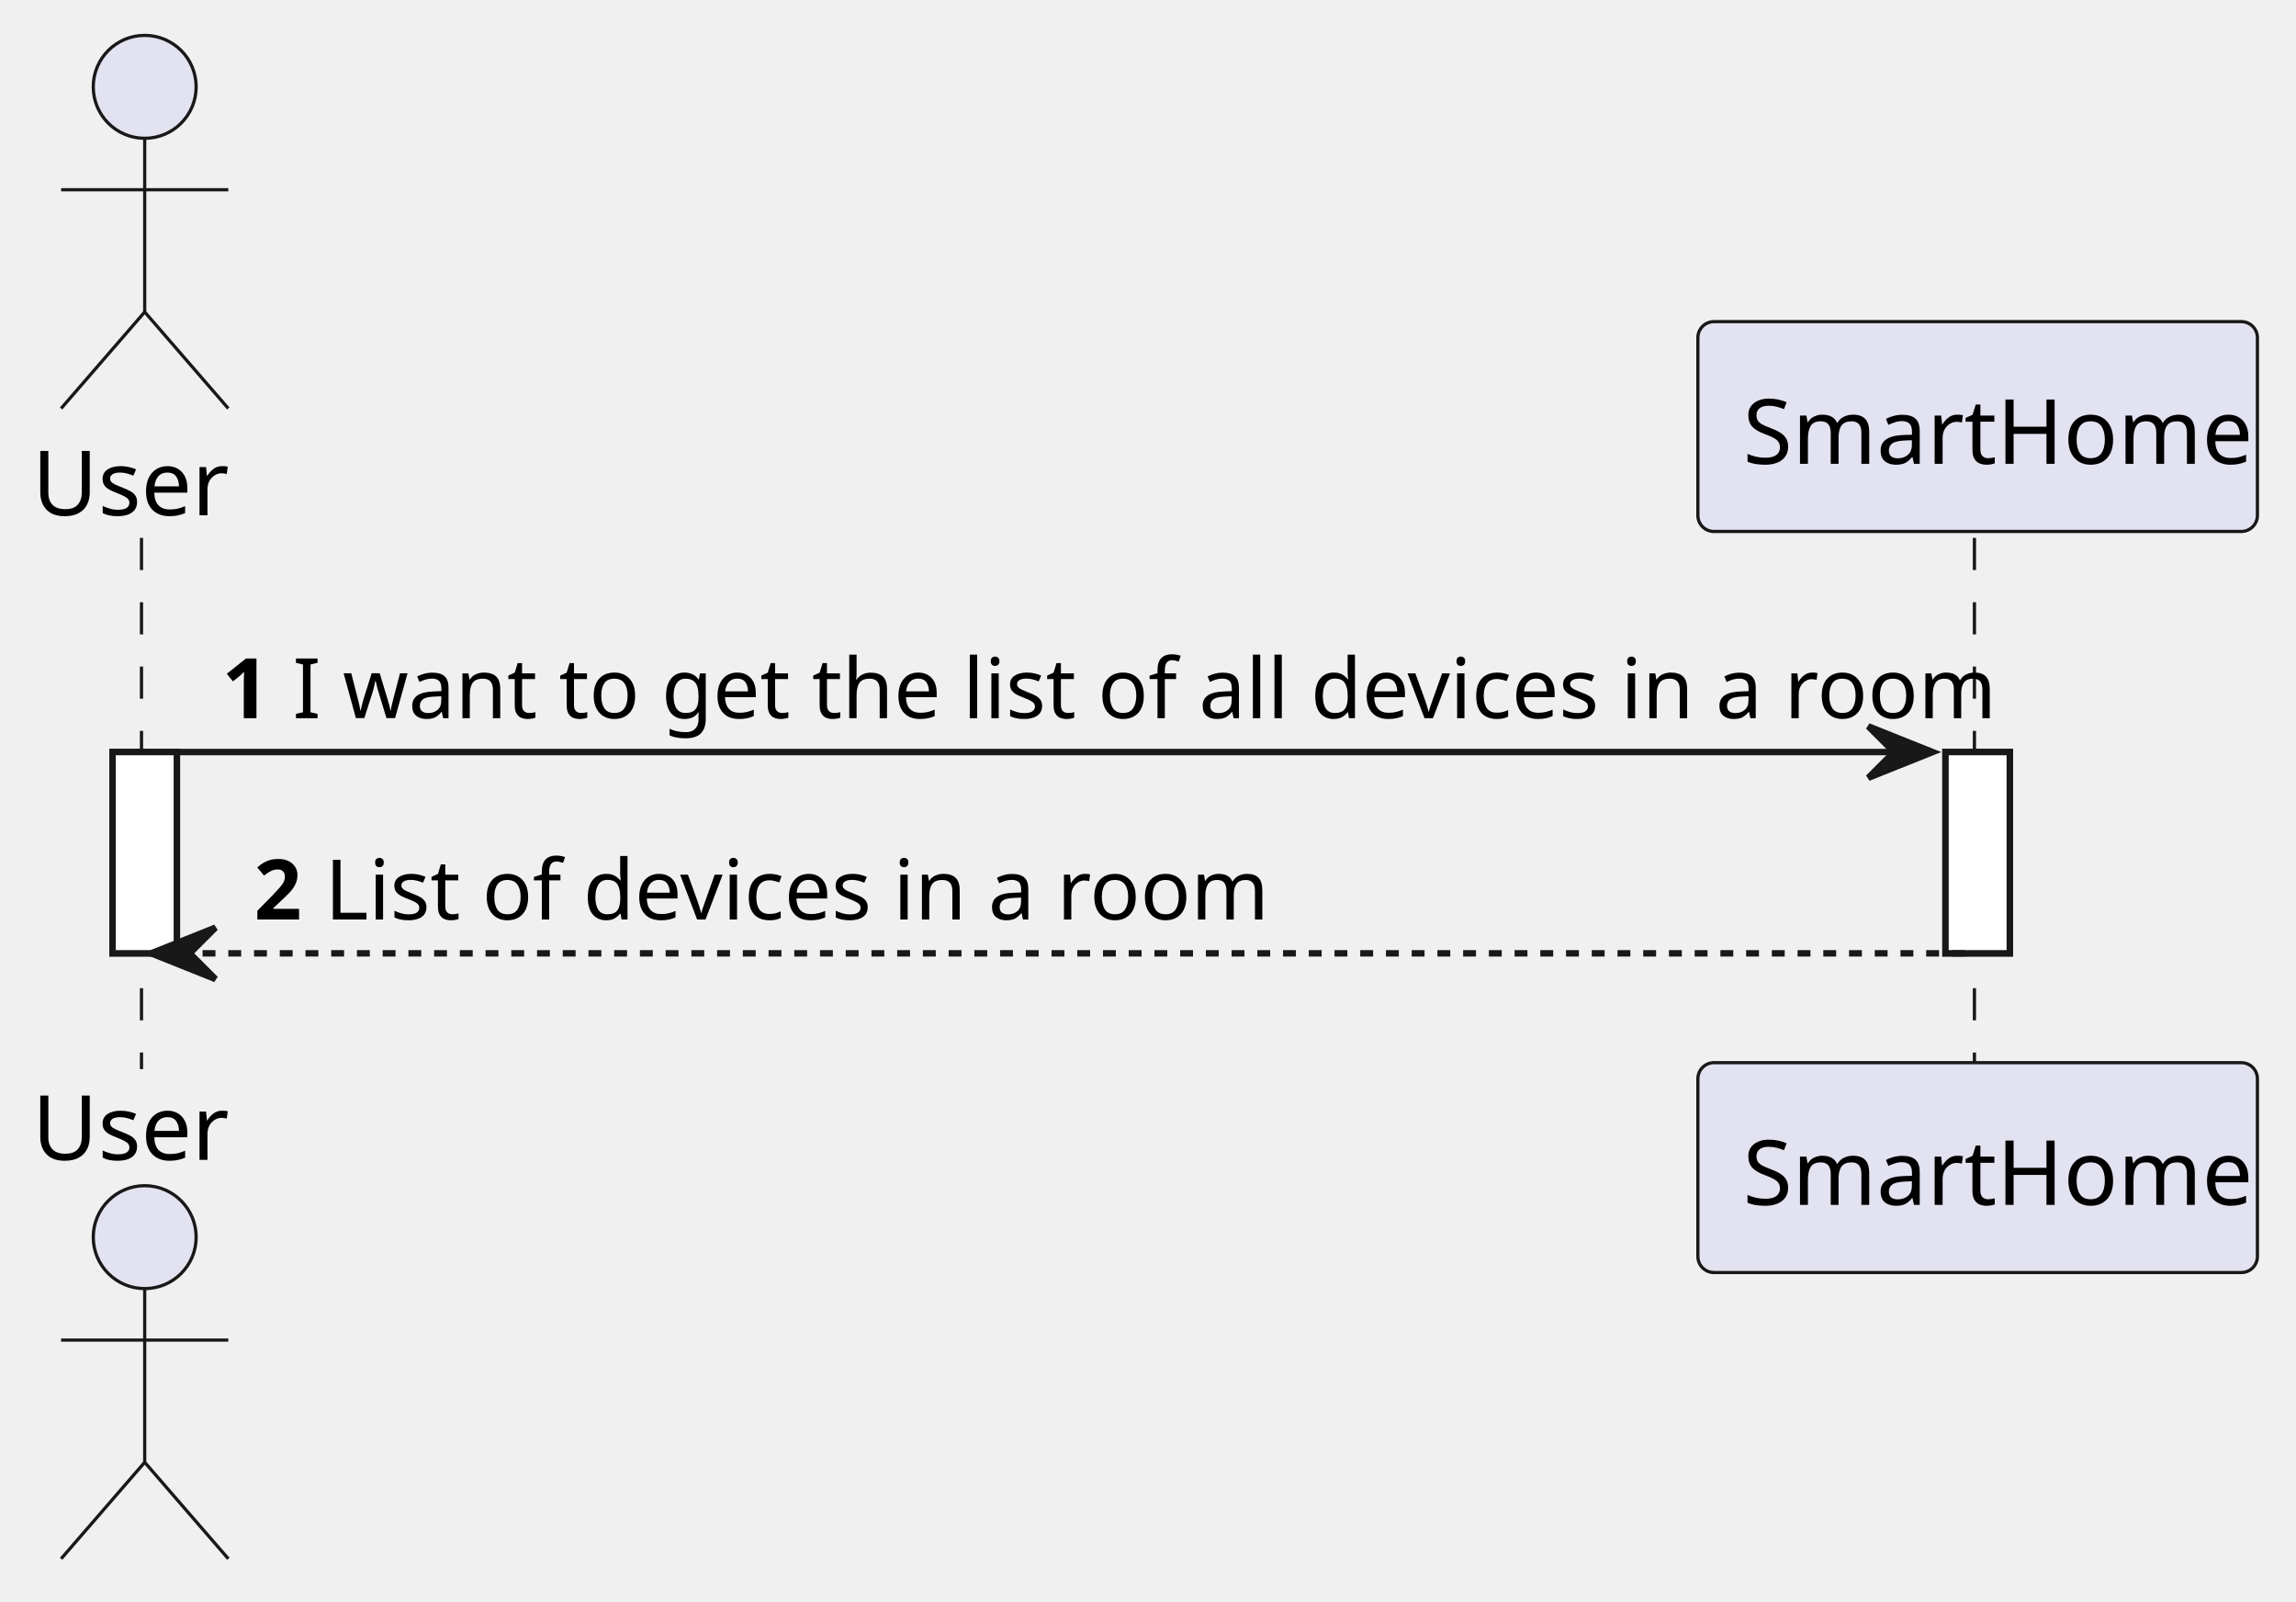
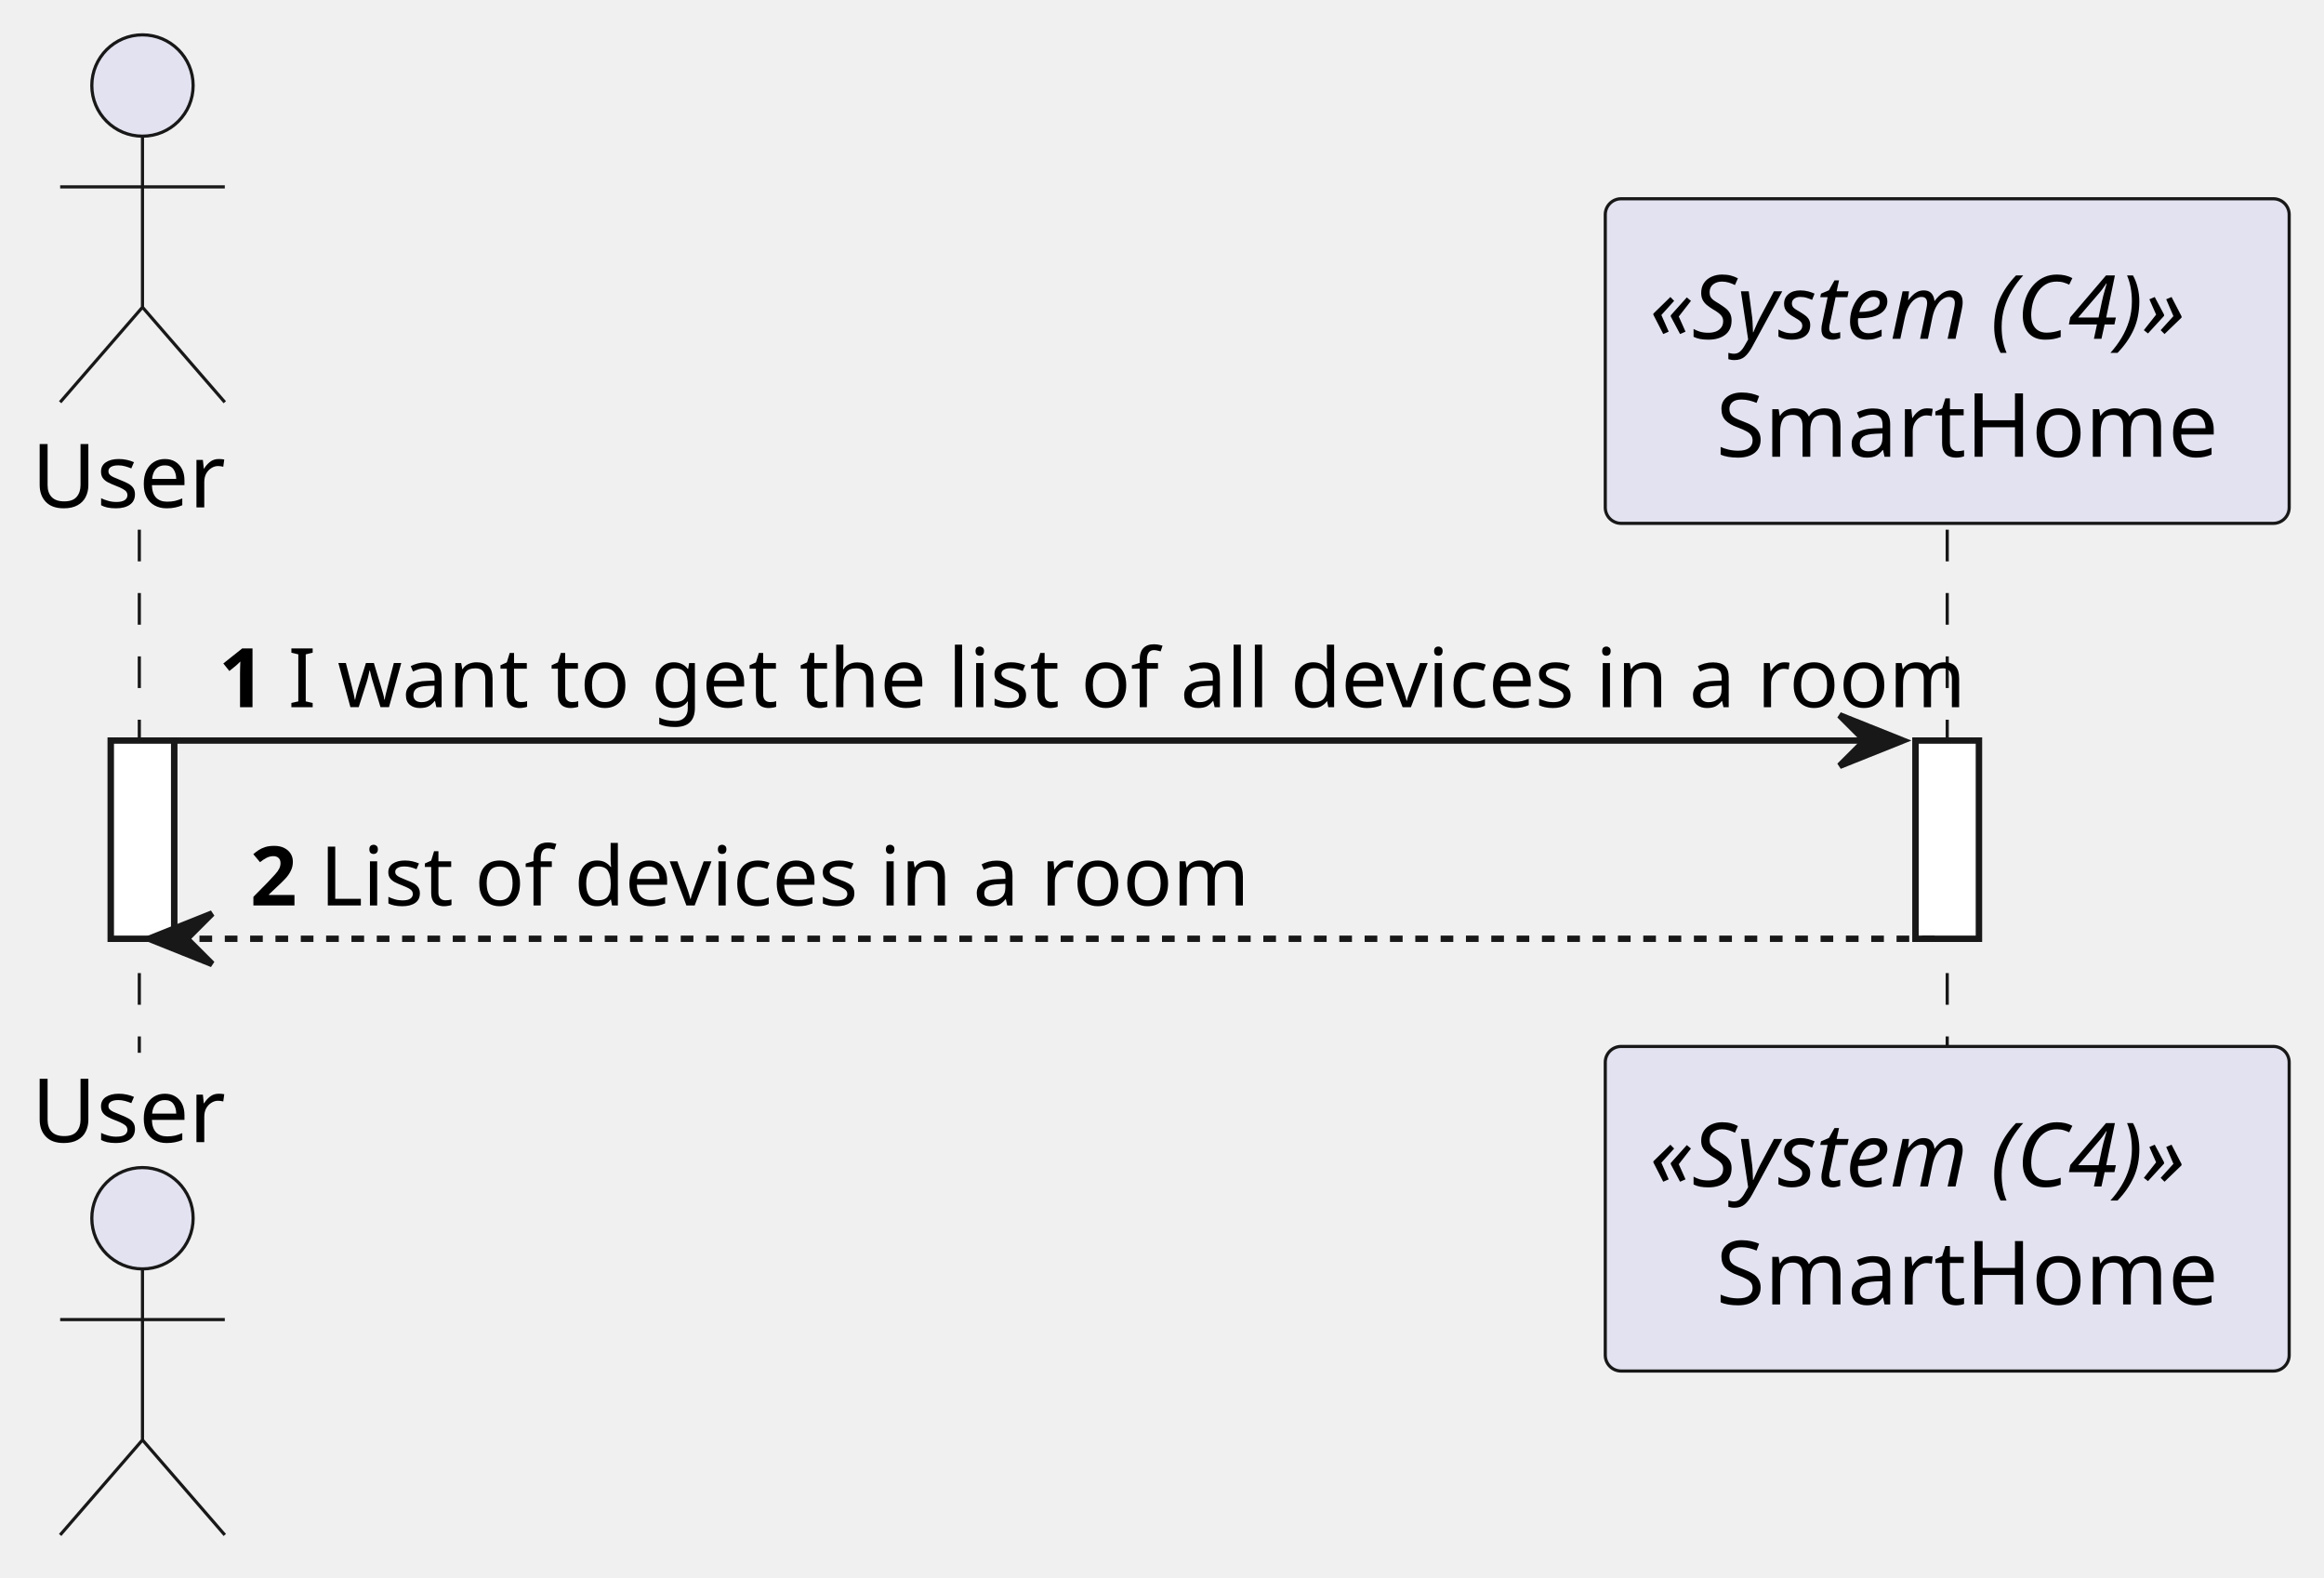
- <svg xmlns="http://www.w3.org/2000/svg" contentStyleType="text/css" height="249px" preserveAspectRatio="none" style="width:357px;height:249px;background:#FFFFFF;" version="1.1" viewBox="0 0 357 249" width="357px" zoomAndPan="magnify">
+ <svg xmlns="http://www.w3.org/2000/svg" contentStyleType="text/css" height="249px" preserveAspectRatio="none" style="width:367px;height:249px;background:#FFFFFF;" version="1.1" viewBox="0 0 367 249" width="367px" zoomAndPan="magnify">
  <defs />
  <g>
    <rect fill="#FFFFFF" height="31.291" style="stroke:#181818;stroke-width:1.0;" width="10" x="17.5" y="116.912" />
    <rect fill="#FFFFFF" height="31.291" style="stroke:#181818;stroke-width:1.0;" width="10" x="302.5" y="116.912" />
    <line style="stroke:#181818;stroke-width:0.5;stroke-dasharray:5.0,5.0;" x1="22" x2="22" y1="83.621" y2="166.203" />
-     <line style="stroke:#181818;stroke-width:0.5;stroke-dasharray:5.0,5.0;" x1="307" x2="307" y1="83.621" y2="166.203" />
+     <line style="stroke:#181818;stroke-width:0.5;stroke-dasharray:5.0,5.0;" x1="307.5" x2="307.5" y1="83.621" y2="166.203" />
    <text fill="#000000" font-family="sans-serif" font-size="14" lengthAdjust="spacing" textLength="29" x="5" y="80.107">User</text>
    <ellipse cx="22.5" cy="13.5" fill="#E2E2F0" rx="8" ry="8" style="stroke:#181818;stroke-width:0.5;" />
    <path d="M22.5,21.5 L22.5,48.5 M9.5,29.5 L35.5,29.5 M22.5,48.5 L9.5,63.5 M22.5,48.5 L35.5,63.5 " fill="none" style="stroke:#181818;stroke-width:0.5;" />
    <text fill="#000000" font-family="sans-serif" font-size="14" lengthAdjust="spacing" textLength="29" x="5" y="180.31">User</text>
    <ellipse cx="22.5" cy="192.324" fill="#E2E2F0" rx="8" ry="8" style="stroke:#181818;stroke-width:0.5;" />
    <path d="M22.5,200.324 L22.5,227.324 M9.5,208.324 L35.5,208.324 M22.5,227.324 L9.5,242.324 M22.5,227.324 L35.5,242.324 " fill="none" style="stroke:#181818;stroke-width:0.5;" />
-     <rect fill="#E2E2F0" height="32.621" rx="2.5" ry="2.5" style="stroke:#181818;stroke-width:0.5;" width="87" x="264" y="50" />
+     <rect fill="#E2E2F0" height="51.242" rx="2.5" ry="2.5" style="stroke:#181818;stroke-width:0.5;" width="108" x="253.5" y="31.379" />
+     <text fill="#000000" font-family="sans-serif" font-size="14" font-style="italic" lengthAdjust="spacing" textLength="94" x="260.5" y="53.486">«System (C4)»</text>
    <text fill="#000000" font-family="sans-serif" font-size="14" lengthAdjust="spacing" textLength="73" x="271" y="72.107">SmartHome</text>
-     <rect fill="#E2E2F0" height="32.621" rx="2.5" ry="2.5" style="stroke:#181818;stroke-width:0.5;" width="87" x="264" y="165.203" />
-     <text fill="#000000" font-family="sans-serif" font-size="14" lengthAdjust="spacing" textLength="73" x="271" y="187.31">SmartHome</text>
+     <rect fill="#E2E2F0" height="51.242" rx="2.5" ry="2.5" style="stroke:#181818;stroke-width:0.5;" width="108" x="253.5" y="165.203" />
+     <text fill="#000000" font-family="sans-serif" font-size="14" font-style="italic" lengthAdjust="spacing" textLength="94" x="260.5" y="187.31">«System (C4)»</text>
+     <text fill="#000000" font-family="sans-serif" font-size="14" lengthAdjust="spacing" textLength="73" x="271" y="205.932">SmartHome</text>
    <rect fill="#FFFFFF" height="31.291" style="stroke:#181818;stroke-width:1.0;" width="10" x="17.5" y="116.912" />
    <rect fill="#FFFFFF" height="31.291" style="stroke:#181818;stroke-width:1.0;" width="10" x="302.5" y="116.912" />
    <polygon fill="#181818" points="290.5,112.912,300.5,116.912,290.5,120.912,294.5,116.912" style="stroke:#181818;stroke-width:1.0;" />
    <line style="stroke:#181818;stroke-width:1.0;" x1="27.5" x2="296.5" y1="116.912" y2="116.912" />
    <text fill="#000000" font-family="sans-serif" font-size="13" font-weight="bold" lengthAdjust="spacing" textLength="7" x="34.5" y="111.649">1</text>
    <text fill="#000000" font-family="sans-serif" font-size="13" lengthAdjust="spacing" textLength="250" x="45.5" y="111.649">I want to get the list of all devices in a room</text>
    <polygon fill="#181818" points="33.5,144.203,23.5,148.203,33.5,152.203,29.5,148.203" style="stroke:#181818;stroke-width:1.0;" />
    <line style="stroke:#181818;stroke-width:1.0;stroke-dasharray:2.0,2.0;" x1="27.5" x2="306.5" y1="148.203" y2="148.203" />
    <text fill="#000000" font-family="sans-serif" font-size="13" font-weight="bold" lengthAdjust="spacing" textLength="7" x="39.5" y="142.94">2</text>
    <text fill="#000000" font-family="sans-serif" font-size="13" lengthAdjust="spacing" textLength="140" x="50.5" y="142.94">List of devices in a room</text>
  </g>
</svg>
